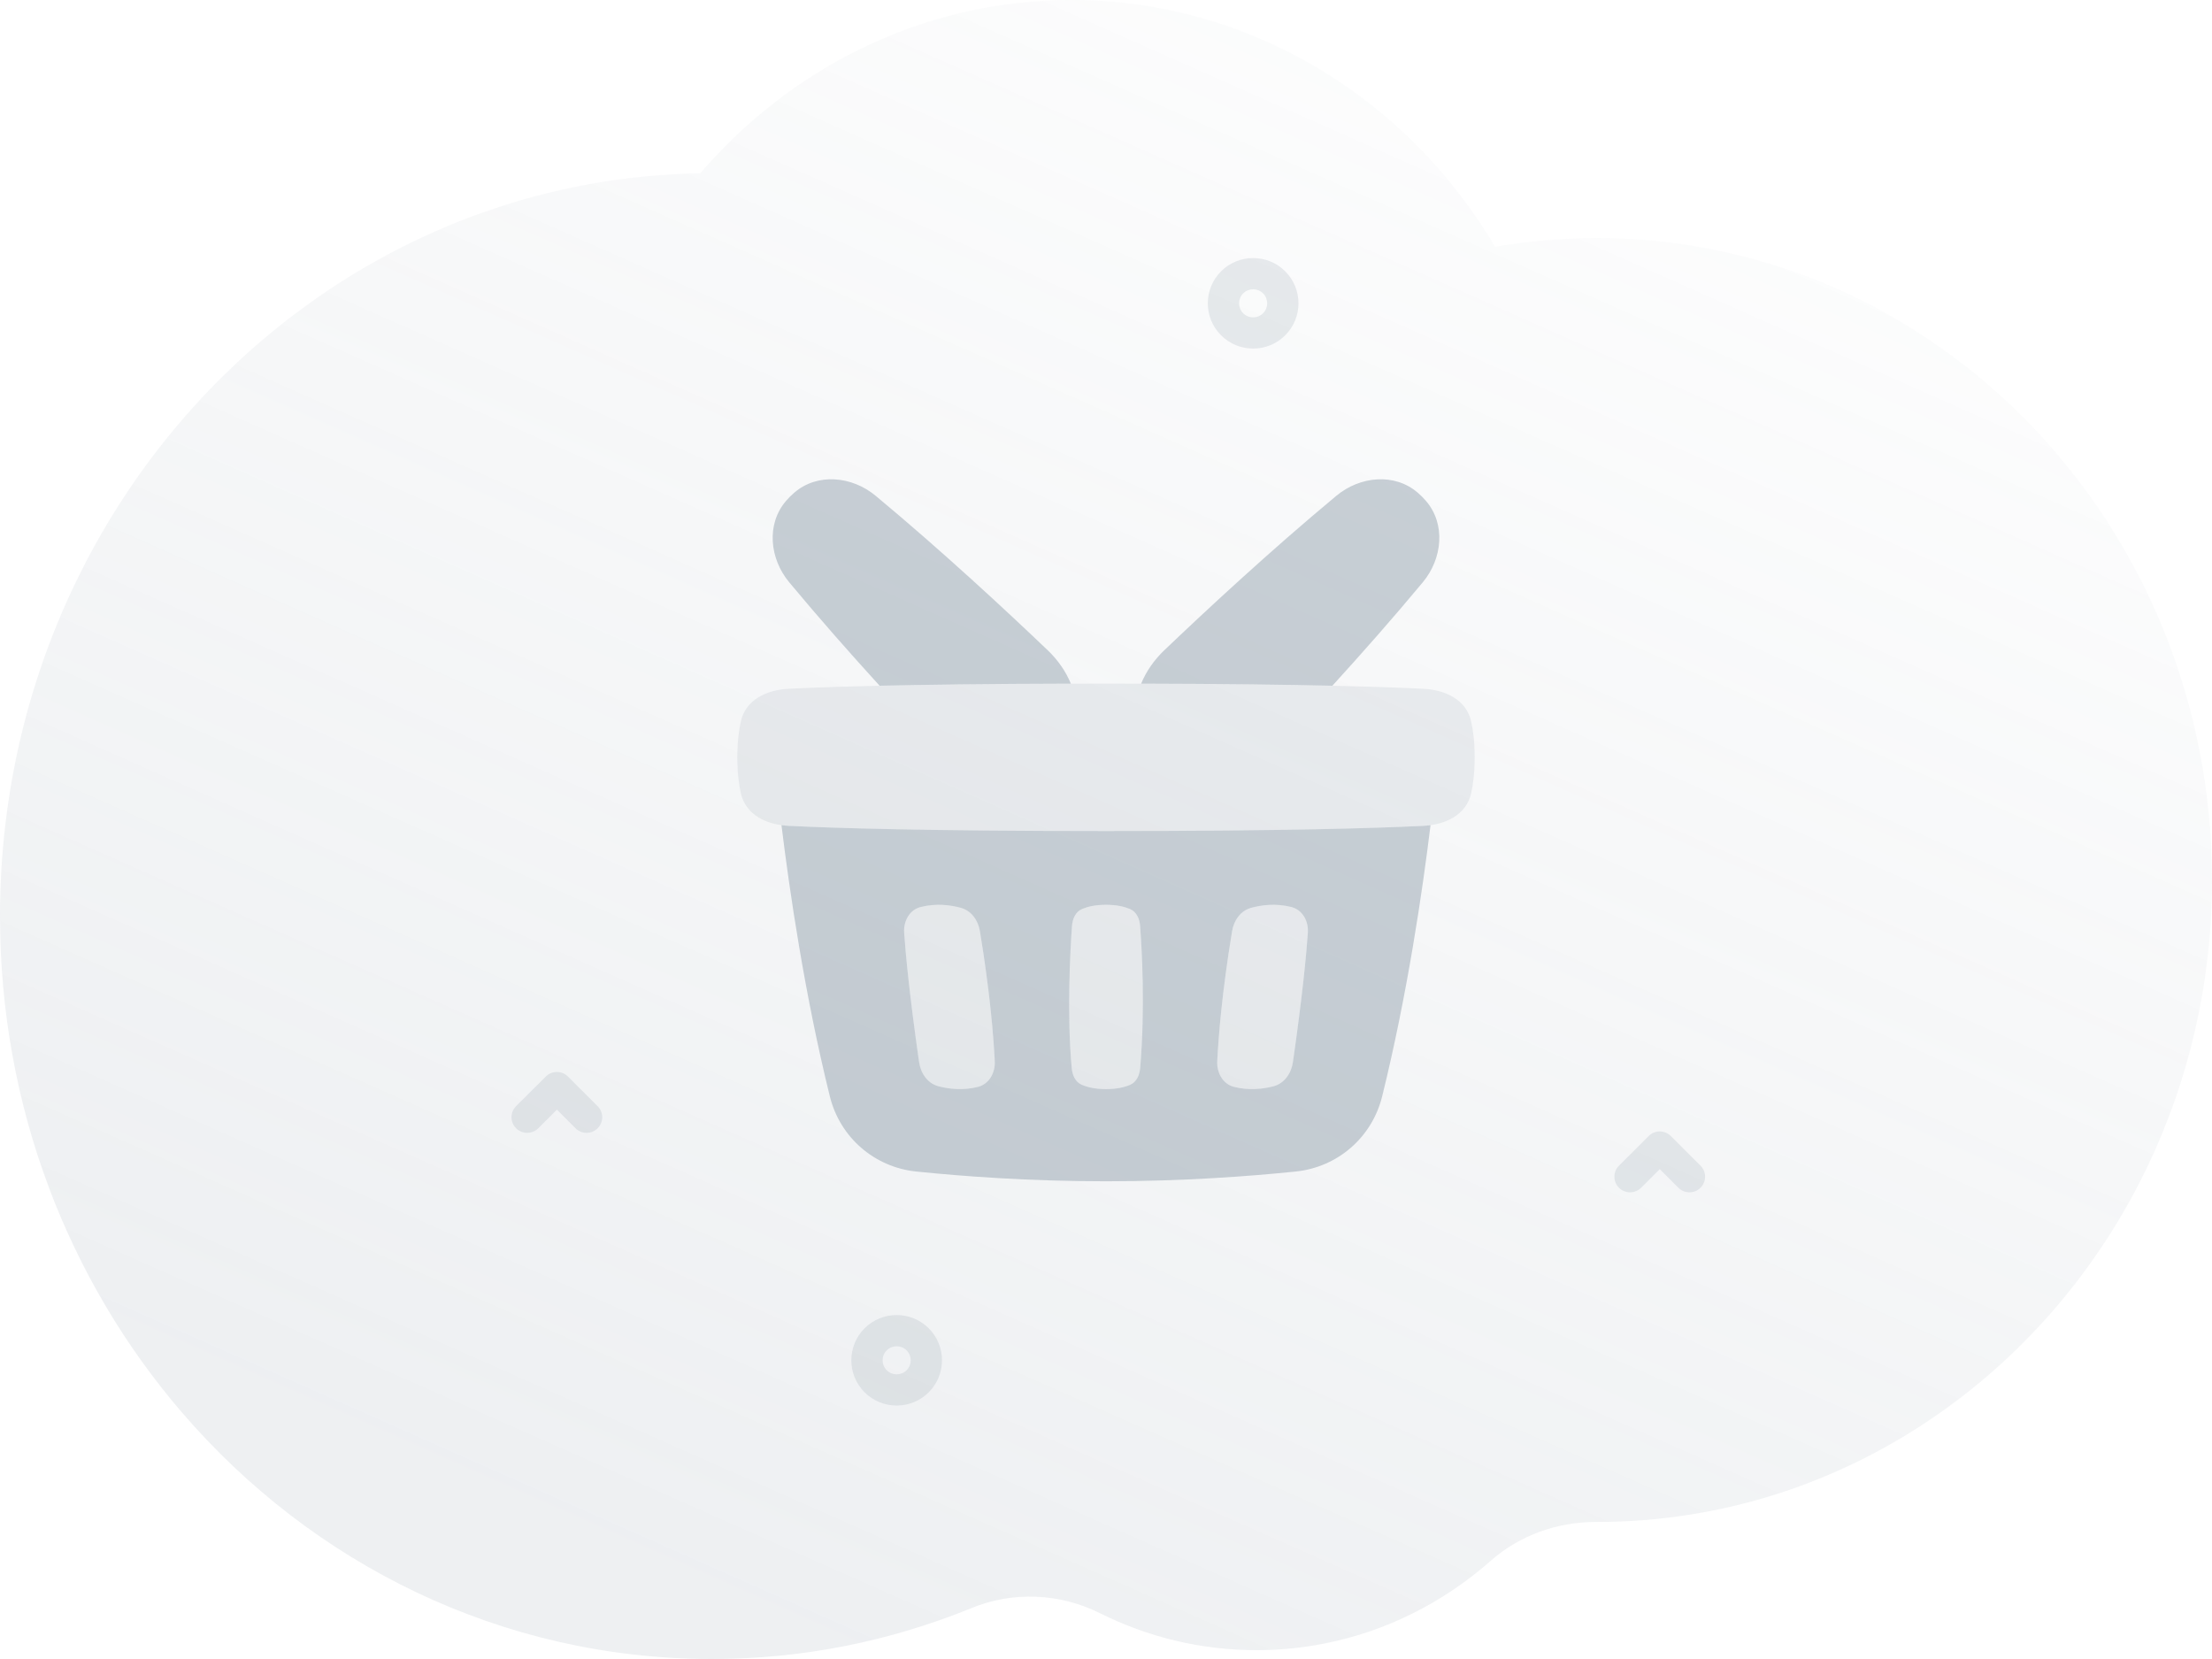
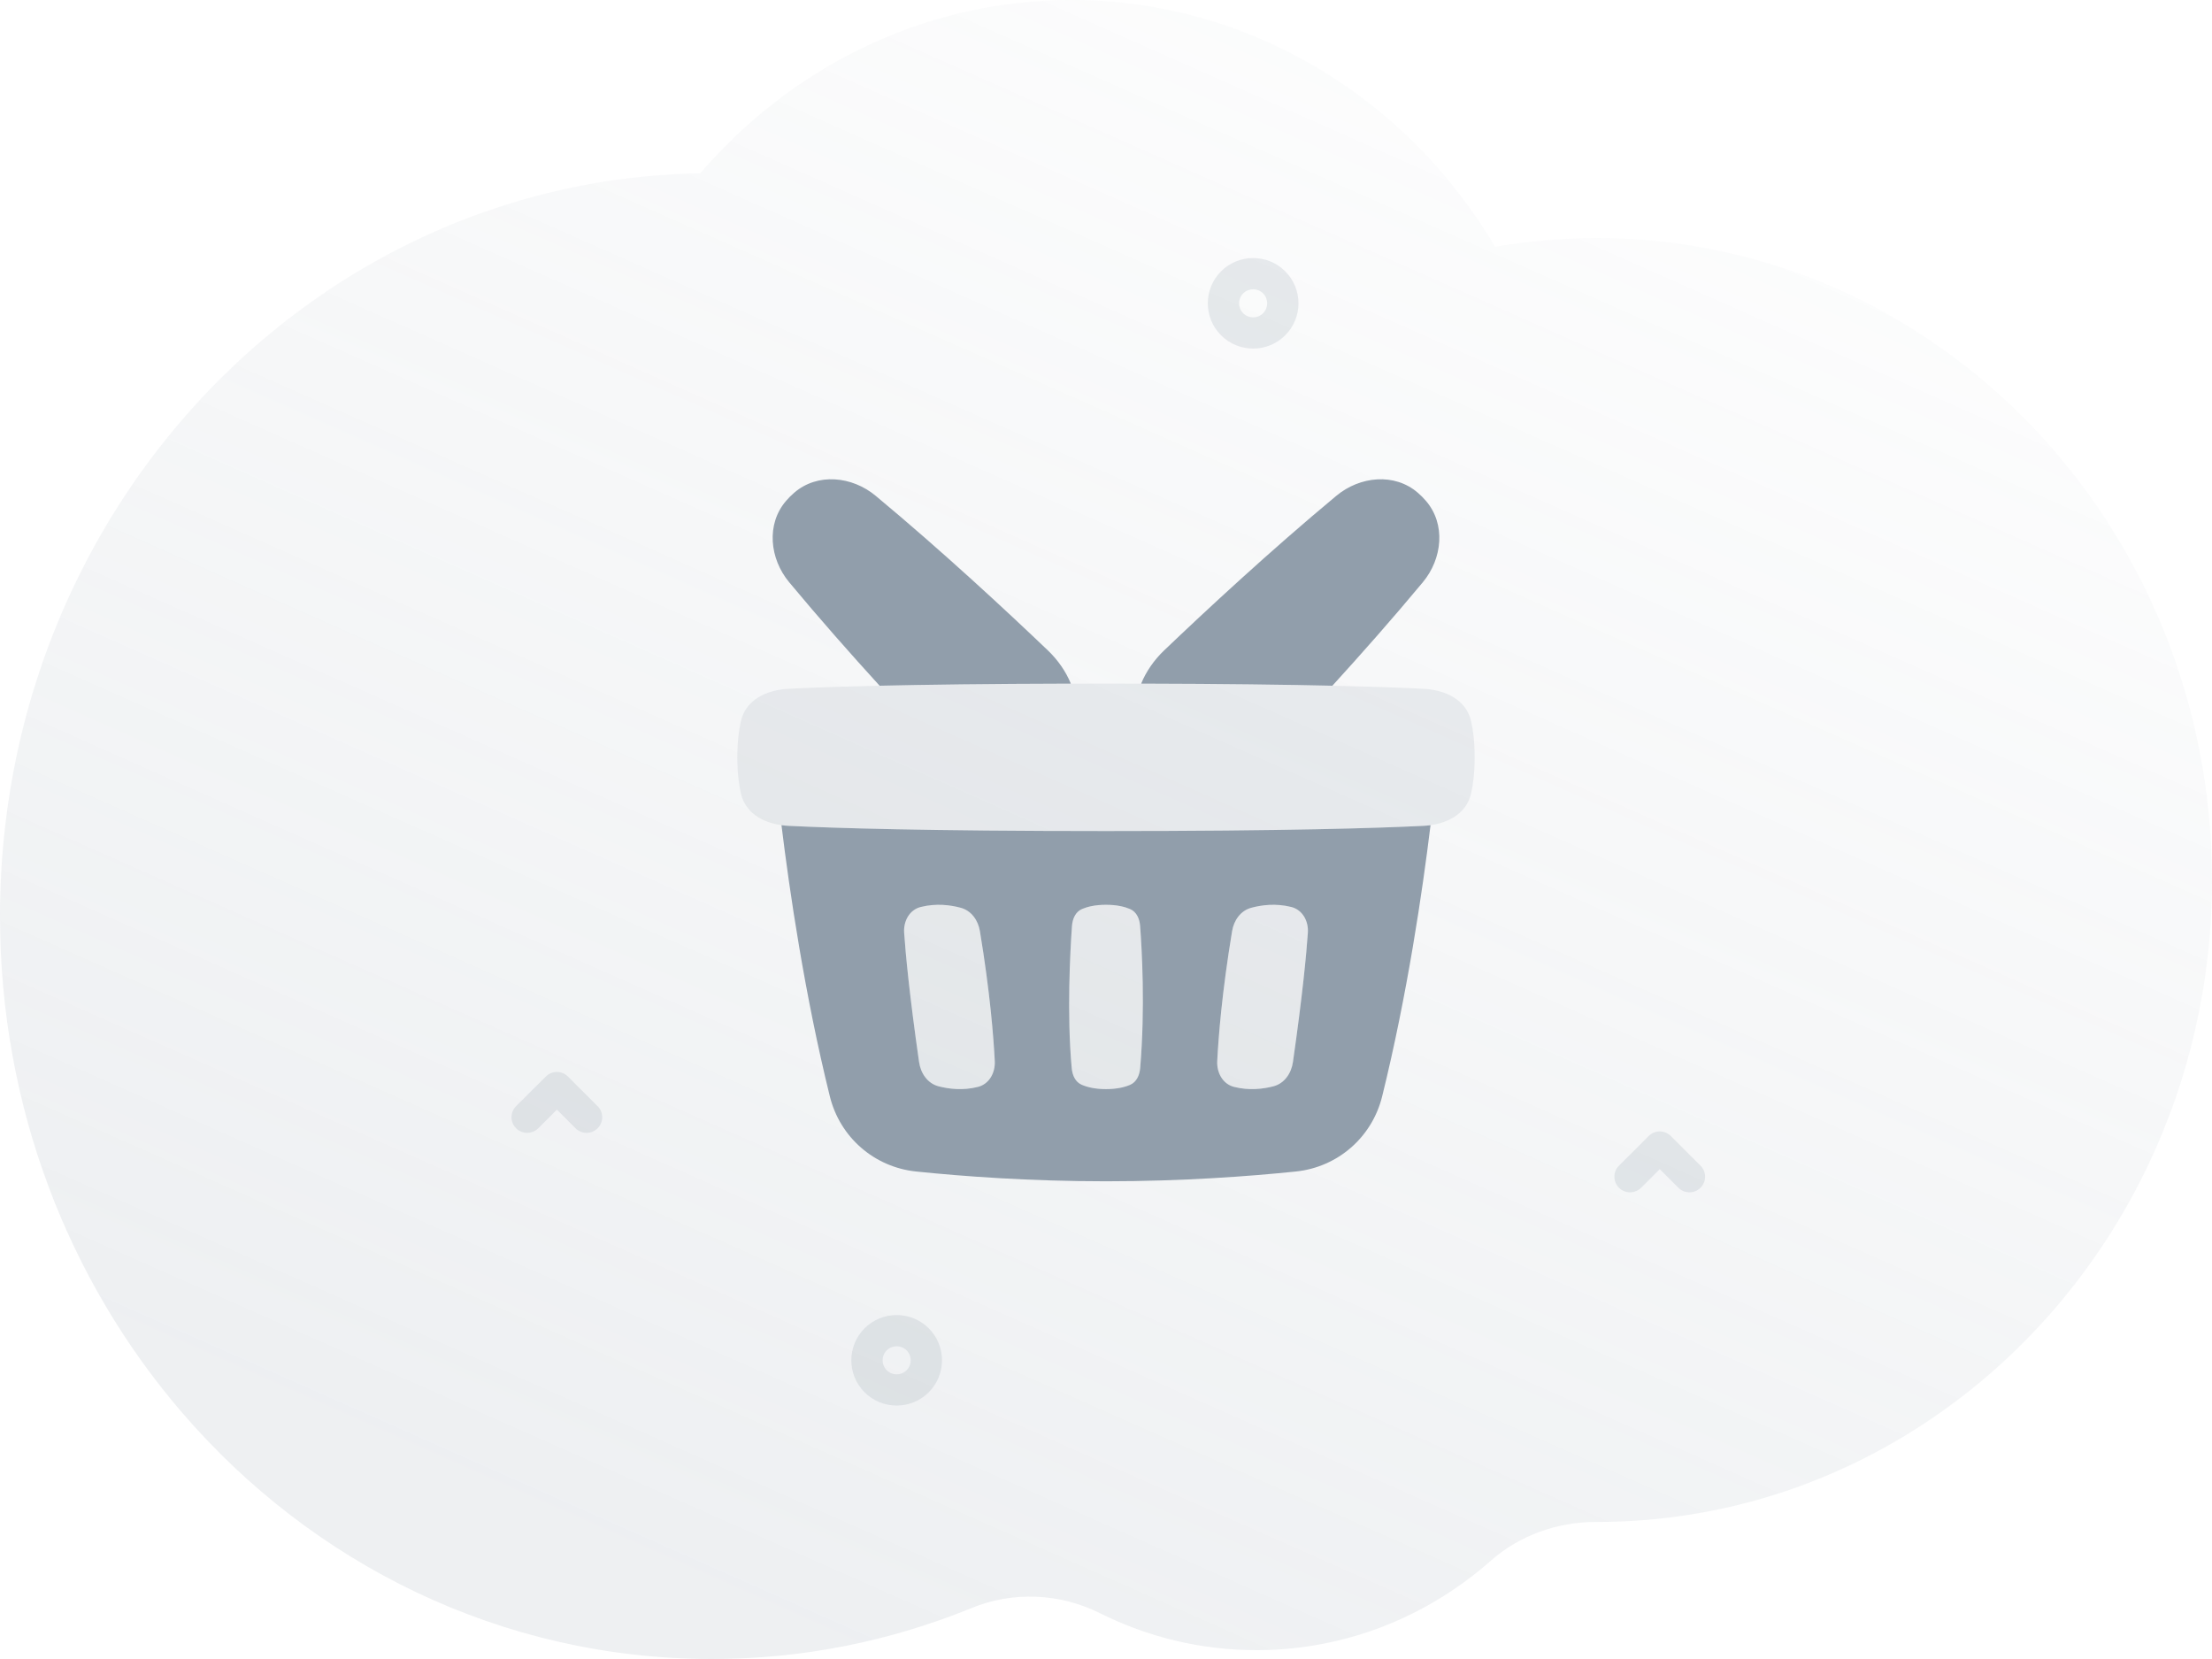
<svg xmlns="http://www.w3.org/2000/svg" width="480" height="360" viewBox="0 0 480 360" fill="none">
  <g id="illustrations/illustration_empty_cart">
    <g id="Illustration/Background">
      <path id="BG" opacity="0.16" fill-rule="evenodd" clip-rule="evenodd" d="M0 198.781C0 240.238 14.945 278.016 39.539 306.566C67.753 339.331 108.667 359.931 154.273 360C174.204 360.029 193.262 356.113 210.768 348.964C219.819 345.265 229.95 345.69 238.716 350.071C248.999 355.204 260.514 358.082 272.673 358.082C277.696 358.082 282.615 357.587 287.373 356.648C300.954 353.978 313.313 347.658 323.462 338.708C329.841 333.081 338.01 330.252 346.36 330.262H346.502C374.091 330.262 399.717 321.53 420.994 306.566C440.015 293.206 455.548 274.87 465.898 253.341C474.92 234.581 480 213.388 480 190.958C480 114.027 420.226 51.653 346.502 51.653C338.986 51.653 331.622 52.316 324.439 53.552C305.418 21.42 271.355 0 232.498 0C216.093 0 200.54 3.818 186.619 10.661C173.379 17.148 161.608 26.366 151.978 37.6C119.281 38.144 89.048 49.29 64.303 67.891C25.351 97.155 0 144.882 0 198.781Z" fill="url(#paint0_linear_451_52294)" />
      <g id="Vector" opacity="0.2">
        <path d="M271.929 75.638C269.408 75.638 266.889 74.68 264.971 72.765C261.134 68.935 261.134 62.702 264.971 58.872C268.806 55.043 275.05 55.042 278.886 58.872C282.723 62.703 282.723 68.935 278.886 72.765C276.968 74.68 274.448 75.638 271.929 75.638ZM271.929 62.771C271.147 62.771 270.364 63.068 269.769 63.663C268.578 64.851 268.578 66.786 269.769 67.975C270.96 69.163 272.896 69.164 274.087 67.975C275.278 66.786 275.278 64.852 274.087 63.663C273.492 63.069 272.71 62.771 271.929 62.771Z" fill="#919EAB" />
        <path d="M194.574 305C192.054 305 189.534 304.042 187.616 302.127C183.779 298.297 183.779 292.065 187.616 288.235C191.451 284.405 197.696 284.405 201.532 288.235C205.368 292.065 205.368 298.298 201.532 302.127C199.614 304.043 197.093 305 194.574 305ZM194.574 292.134C193.792 292.134 193.01 292.43 192.414 293.025C191.223 294.214 191.223 296.148 192.414 297.337C193.605 298.526 195.541 298.526 196.733 297.337C197.923 296.148 197.923 294.214 196.733 293.025C196.138 292.431 195.355 292.134 194.574 292.134Z" fill="#919EAB" />
      </g>
      <g id="Vector_2" opacity="0.2">
        <path d="M366.607 258.732C365.739 258.732 364.87 258.401 364.208 257.74L360.16 253.699L356.112 257.74C354.788 259.062 352.639 259.062 351.315 257.74C349.989 256.417 349.989 254.272 351.315 252.949L357.761 246.513C359.085 245.19 361.235 245.19 362.559 246.513L369.006 252.949C370.331 254.272 370.331 256.417 369.006 257.74C368.344 258.4 367.475 258.732 366.607 258.732Z" fill="#919EAB" />
        <path d="M127.287 245.825C126.419 245.825 125.549 245.495 124.888 244.833L120.84 240.793L116.792 244.833C115.468 246.156 113.318 246.156 111.994 244.833C110.669 243.51 110.669 241.365 111.994 240.043L118.441 233.607C119.765 232.284 121.915 232.284 123.239 233.607L129.685 240.043C131.011 241.366 131.011 243.511 129.685 244.833C129.023 245.494 128.154 245.825 127.287 245.825Z" fill="#919EAB" />
      </g>
    </g>
    <g id="Vector_3" opacity="0.16">
      <path d="M247.403 200.937C247.284 199.384 246.65 197.875 245.218 197.261C244.083 196.774 242.396 196.337 240 196.337C237.636 196.337 235.962 196.763 234.827 197.241C233.364 197.859 232.724 199.395 232.612 200.979C232.228 206.405 231.478 219.997 232.561 231.805C232.7 233.317 233.332 234.78 234.724 235.388C235.86 235.885 237.564 236.337 240 236.337C242.396 236.337 244.083 235.9 245.218 235.413C246.65 234.799 247.29 233.289 247.42 231.737C248.516 218.677 247.793 206.047 247.403 200.937Z" fill="#919EAB" />
      <path d="M283.802 202.419C283.976 199.896 282.662 197.439 280.21 196.817C276.87 195.971 273.763 196.382 271.52 196.988C269.21 197.613 267.751 199.705 267.359 202.065C265.152 215.377 264.395 225.131 264.135 230.254C264.007 232.779 265.338 235.235 267.79 235.857C271.063 236.686 274.112 236.308 276.344 235.722C278.736 235.094 280.216 232.893 280.567 230.445C282.674 215.726 283.488 206.979 283.802 202.419Z" fill="#919EAB" />
      <path d="M196.198 202.419C196.024 199.896 197.338 197.439 199.79 196.817C203.13 195.971 206.237 196.382 208.48 196.988C210.79 197.613 212.249 199.705 212.641 202.065C214.848 215.377 215.605 225.131 215.865 230.254C215.993 232.779 214.662 235.235 212.21 235.857C208.937 236.686 205.888 236.308 203.656 235.722C201.264 235.094 199.784 232.893 199.433 230.445C197.326 215.726 196.512 206.979 196.198 202.419Z" fill="#919EAB" />
      <path d="M160.769 156.523C161.816 151.851 166.339 149.703 171.121 149.466C180.655 148.994 200.942 148.337 240 148.337C279.058 148.337 299.345 148.994 308.88 149.466C313.661 149.703 318.184 151.851 319.231 156.523C319.683 158.538 320 161.104 320 164.337C320 167.57 319.683 170.136 319.231 172.151C318.184 176.823 313.661 178.971 308.88 179.208C299.345 179.68 279.058 180.337 240 180.337C200.942 180.337 180.655 179.68 171.121 179.208C166.339 178.971 161.816 176.823 160.769 172.151C160.317 170.136 160 167.57 160 164.337C160 161.104 160.317 158.538 160.769 156.523Z" fill="#919EAB" />
    </g>
-     <path id="Subtract" fill-rule="evenodd" clip-rule="evenodd" d="M169.579 179.063C171.313 193.258 174.603 215.786 180.075 237.913C182.271 246.797 189.716 253.278 198.819 254.217C208.883 255.255 223.36 256.337 240.001 256.337C256.641 256.337 271.118 255.255 281.182 254.217C290.285 253.278 297.73 246.797 299.926 237.913C305.398 215.785 308.688 193.258 310.422 179.062C309.914 179.134 309.398 179.182 308.88 179.208C299.345 179.68 279.058 180.337 240 180.337C200.942 180.337 180.655 179.68 171.121 179.208C170.602 179.182 170.087 179.134 169.579 179.063ZM245.219 197.261C246.651 197.874 247.285 199.383 247.403 200.936C247.793 206.047 248.517 218.677 247.421 231.737C247.29 233.289 246.651 234.799 245.219 235.413C244.083 235.899 242.396 236.337 240.001 236.337C237.564 236.337 235.861 235.884 234.725 235.388C233.333 234.779 232.701 233.316 232.562 231.804C231.479 219.997 232.229 206.405 232.613 200.978C232.725 199.395 233.365 197.858 234.828 197.241C235.963 196.762 237.637 196.337 240.001 196.337C242.396 196.337 244.083 196.774 245.219 197.261ZM280.211 196.817C282.662 197.438 283.977 199.895 283.803 202.418C283.489 206.979 282.675 215.726 280.568 230.445C280.217 232.893 278.737 235.093 276.345 235.722C274.113 236.308 271.064 236.686 267.791 235.856C265.339 235.235 264.008 232.779 264.136 230.253C264.395 225.131 265.152 215.377 267.36 202.065C267.751 199.705 269.211 197.612 271.52 196.988C273.764 196.381 276.87 195.971 280.211 196.817ZM196.198 202.418C196.025 199.895 197.339 197.438 199.791 196.817C203.131 195.971 206.237 196.381 208.481 196.988C210.791 197.612 212.25 199.705 212.641 202.065C214.849 215.377 215.606 225.131 215.865 230.253C215.993 232.779 214.662 235.235 212.211 235.856C208.937 236.686 205.889 236.308 203.656 235.722C201.264 235.093 199.784 232.893 199.433 230.445C197.327 215.726 196.513 206.979 196.198 202.418Z" fill="#919EAB" fill-opacity="0.48" />
+     <path id="Subtract" fill-rule="evenodd" clip-rule="evenodd" d="M169.579 179.063C171.313 193.258 174.603 215.786 180.075 237.913C182.271 246.797 189.716 253.278 198.819 254.217C208.883 255.255 223.36 256.337 240.001 256.337C256.641 256.337 271.118 255.255 281.182 254.217C290.285 253.278 297.73 246.797 299.926 237.913C305.398 215.785 308.688 193.258 310.422 179.062C309.914 179.134 309.398 179.182 308.88 179.208C299.345 179.68 279.058 180.337 240 180.337C200.942 180.337 180.655 179.68 171.121 179.208C170.602 179.182 170.087 179.134 169.579 179.063ZM245.219 197.261C246.651 197.874 247.285 199.383 247.403 200.936C247.793 206.047 248.517 218.677 247.421 231.737C247.29 233.289 246.651 234.799 245.219 235.413C244.083 235.899 242.396 236.337 240.001 236.337C237.564 236.337 235.861 235.884 234.725 235.388C233.333 234.779 232.701 233.316 232.562 231.804C231.479 219.997 232.229 206.405 232.613 200.978C232.725 199.395 233.365 197.858 234.828 197.241C235.963 196.762 237.637 196.337 240.001 196.337C242.396 196.337 244.083 196.774 245.219 197.261ZM280.211 196.817C282.662 197.438 283.977 199.895 283.803 202.418C283.489 206.979 282.675 215.726 280.568 230.445C280.217 232.893 278.737 235.093 276.345 235.722C274.113 236.308 271.064 236.686 267.791 235.856C265.339 235.235 264.008 232.779 264.136 230.253C264.395 225.131 265.152 215.377 267.36 202.065C267.751 199.705 269.211 197.612 271.52 196.988C273.764 196.381 276.87 195.971 280.211 196.817ZM196.198 202.418C196.025 199.895 197.339 197.438 199.791 196.817C203.131 195.971 206.237 196.381 208.481 196.988C210.791 197.612 212.25 199.705 212.641 202.065C214.849 215.377 215.606 225.131 215.865 230.253C215.993 232.779 214.662 235.235 212.211 235.856C208.937 236.686 205.889 236.308 203.656 235.722C201.264 235.093 199.784 232.893 199.433 230.445C197.327 215.726 196.513 206.979 196.198 202.418Z" fill="#919EAB" fillOpacity="0.48" />
    <g id="Subtract_2">
-       <path d="M190.875 148.801C200.975 148.571 214.495 148.387 232.371 148.345C231.292 145.709 229.565 143.218 227.381 141.132C218.415 132.566 204.439 119.577 190.009 107.58C184.895 103.329 177.394 102.568 172.356 106.909C172.015 107.203 171.702 107.49 171.429 107.763C171.156 108.036 170.869 108.349 170.575 108.69C166.234 113.728 166.995 121.229 171.246 126.342C177.787 134.21 184.622 141.942 190.875 148.801Z" fill="#919EAB" fill-opacity="0.48" />
-       <path d="M289.125 148.801C295.378 141.942 302.214 134.21 308.755 126.342C313.006 121.229 313.767 113.728 309.426 108.69C309.131 108.349 308.845 108.036 308.572 107.763C308.298 107.49 307.986 107.203 307.644 106.909C302.606 102.568 295.105 103.329 289.992 107.58C275.561 119.577 261.586 132.566 252.619 141.132C250.436 143.218 248.708 145.708 247.629 148.345C265.506 148.387 279.026 148.571 289.125 148.801Z" fill="#919EAB" fill-opacity="0.48" />
+       <path d="M190.875 148.801C200.975 148.571 214.495 148.387 232.371 148.345C231.292 145.709 229.565 143.218 227.381 141.132C218.415 132.566 204.439 119.577 190.009 107.58C184.895 103.329 177.394 102.568 172.356 106.909C172.015 107.203 171.702 107.49 171.429 107.763C171.156 108.036 170.869 108.349 170.575 108.69C166.234 113.728 166.995 121.229 171.246 126.342C177.787 134.21 184.622 141.942 190.875 148.801Z" fill="#919EAB" fillOpacity="0.48" />
+       <path d="M289.125 148.801C295.378 141.942 302.214 134.21 308.755 126.342C313.006 121.229 313.767 113.728 309.426 108.69C309.131 108.349 308.845 108.036 308.572 107.763C308.298 107.49 307.986 107.203 307.644 106.909C302.606 102.568 295.105 103.329 289.992 107.58C275.561 119.577 261.586 132.566 252.619 141.132C250.436 143.218 248.708 145.708 247.629 148.345C265.506 148.387 279.026 148.571 289.125 148.801Z" fill="#919EAB" fillOpacity="0.48" />
    </g>
  </g>
  <defs>
    <linearGradient id="paint0_linear_451_52294" x1="328.81" y1="424.032" x2="505.393" y2="26.048" gradientUnits="userSpaceOnUse">
      <stop stop-color="#919EAB" />
      <stop offset="1" stop-color="#919EAB" stop-opacity="0.01" />
    </linearGradient>
  </defs>
</svg>
